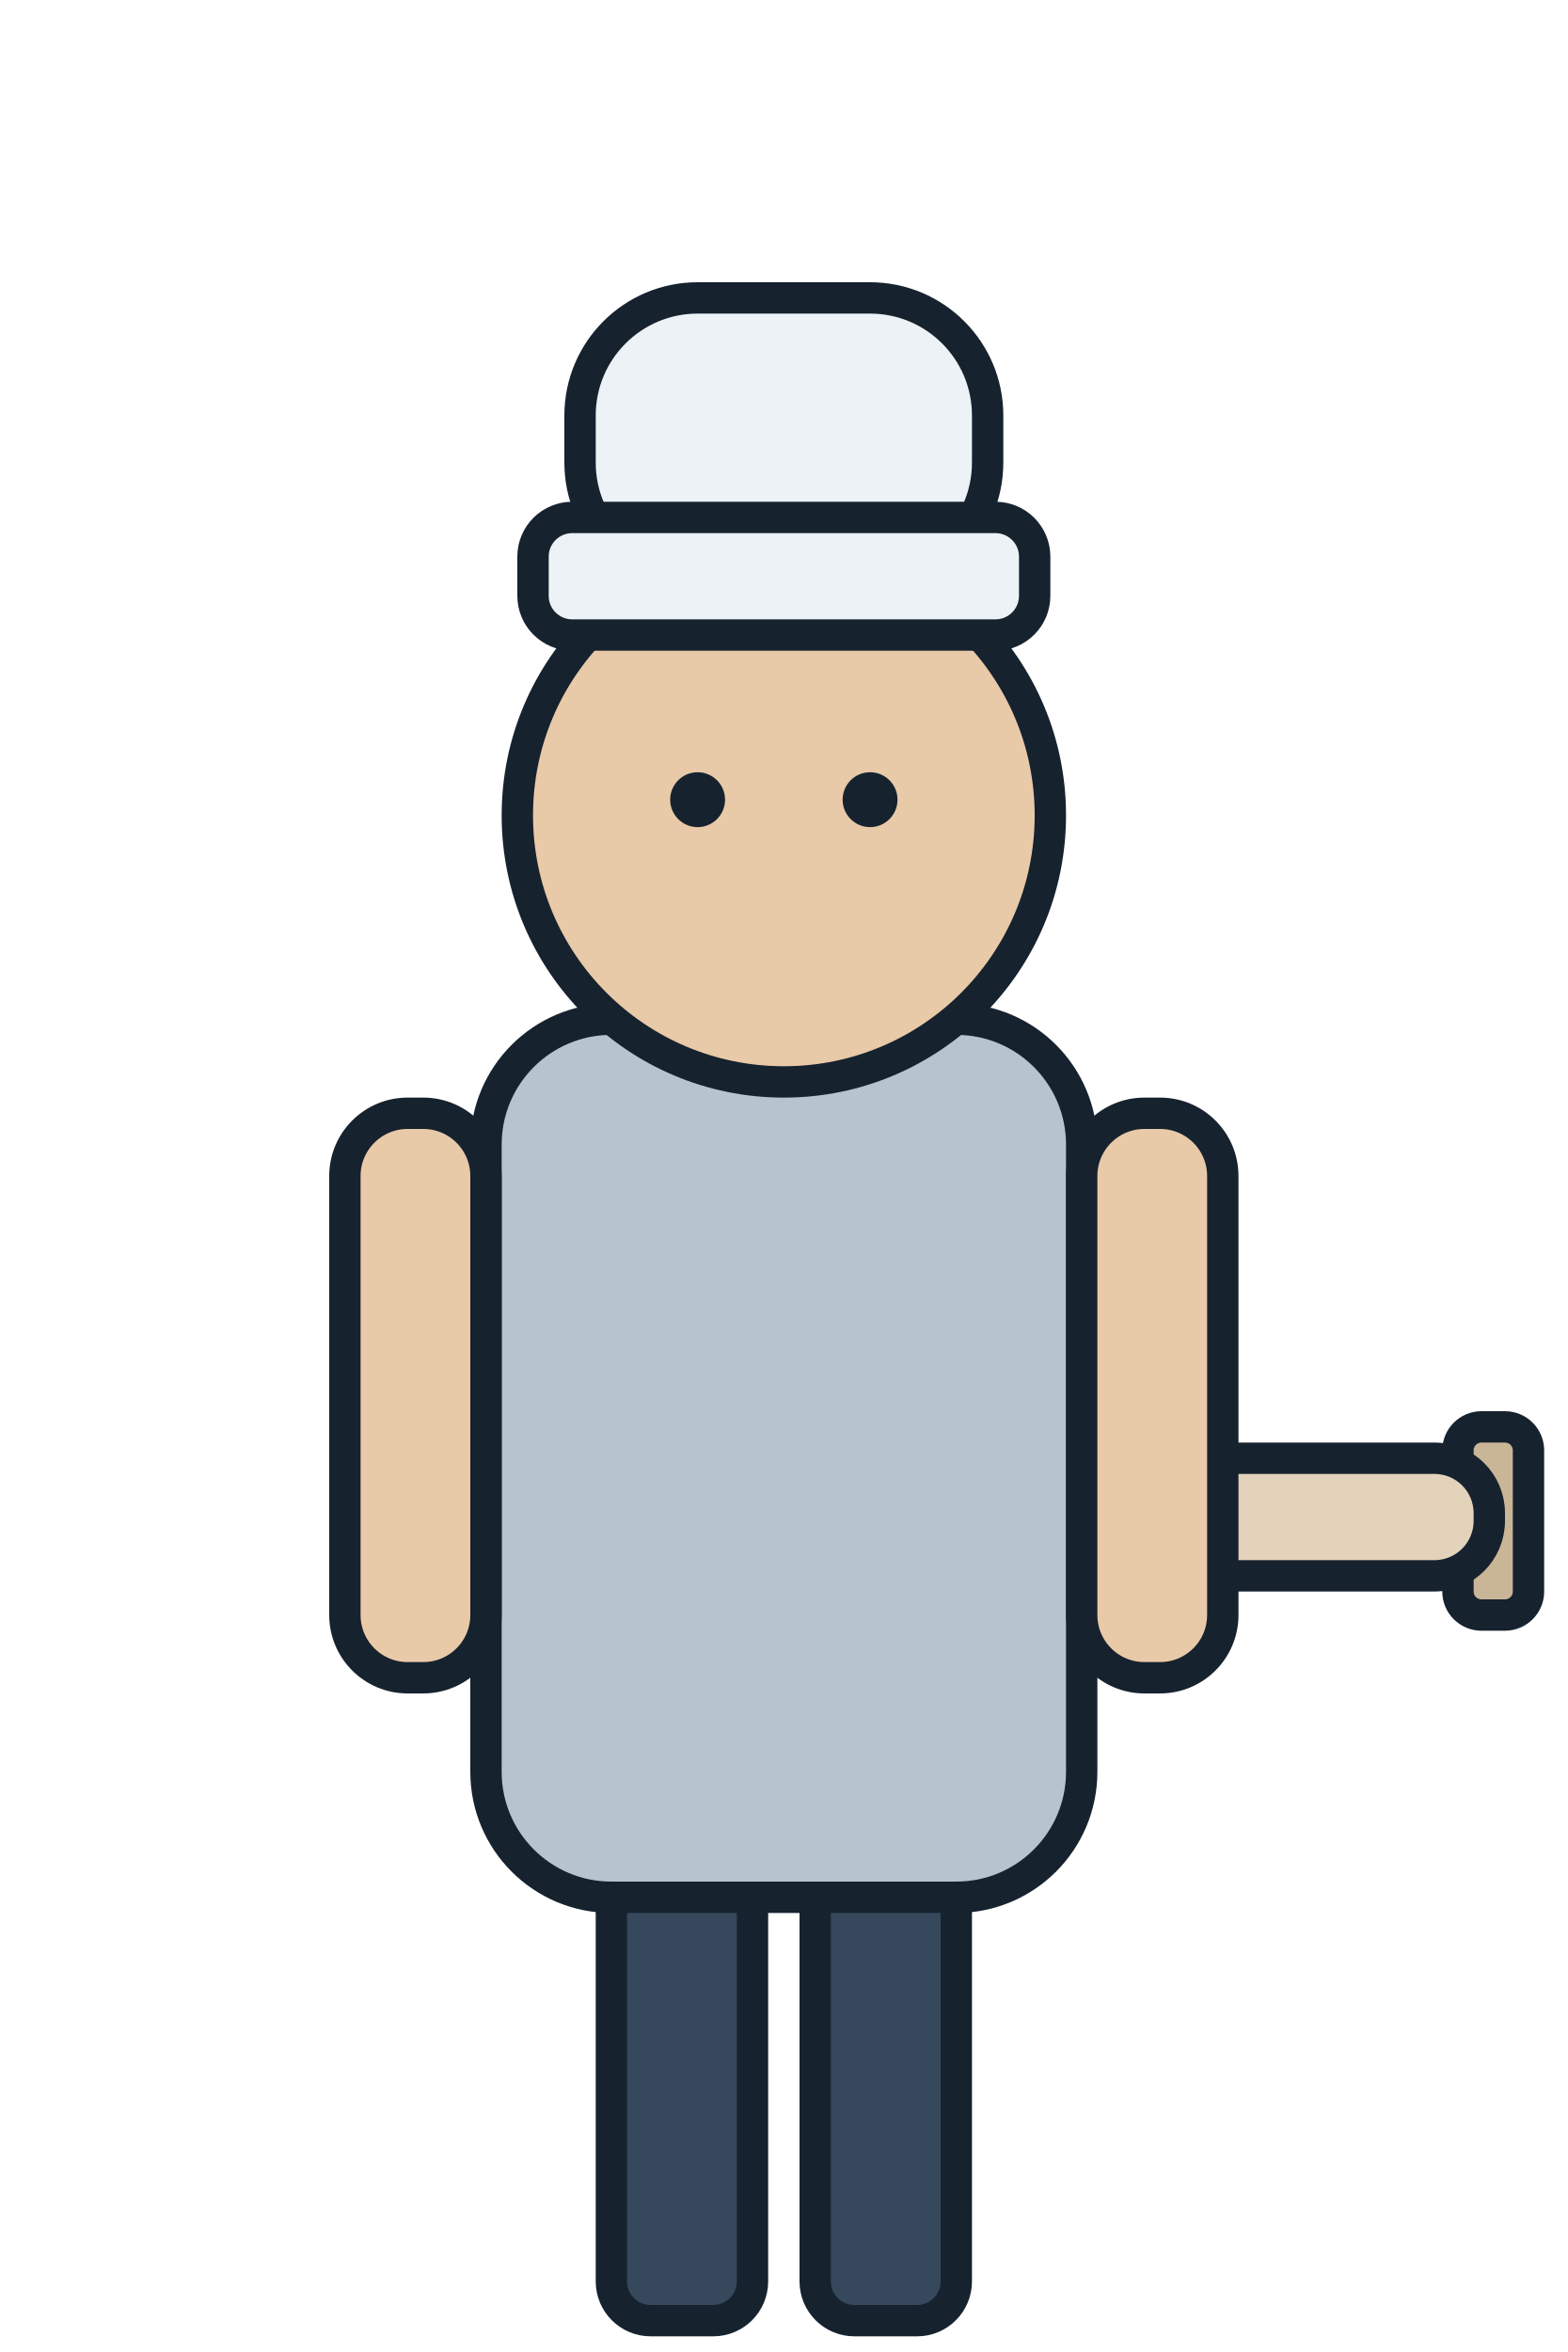
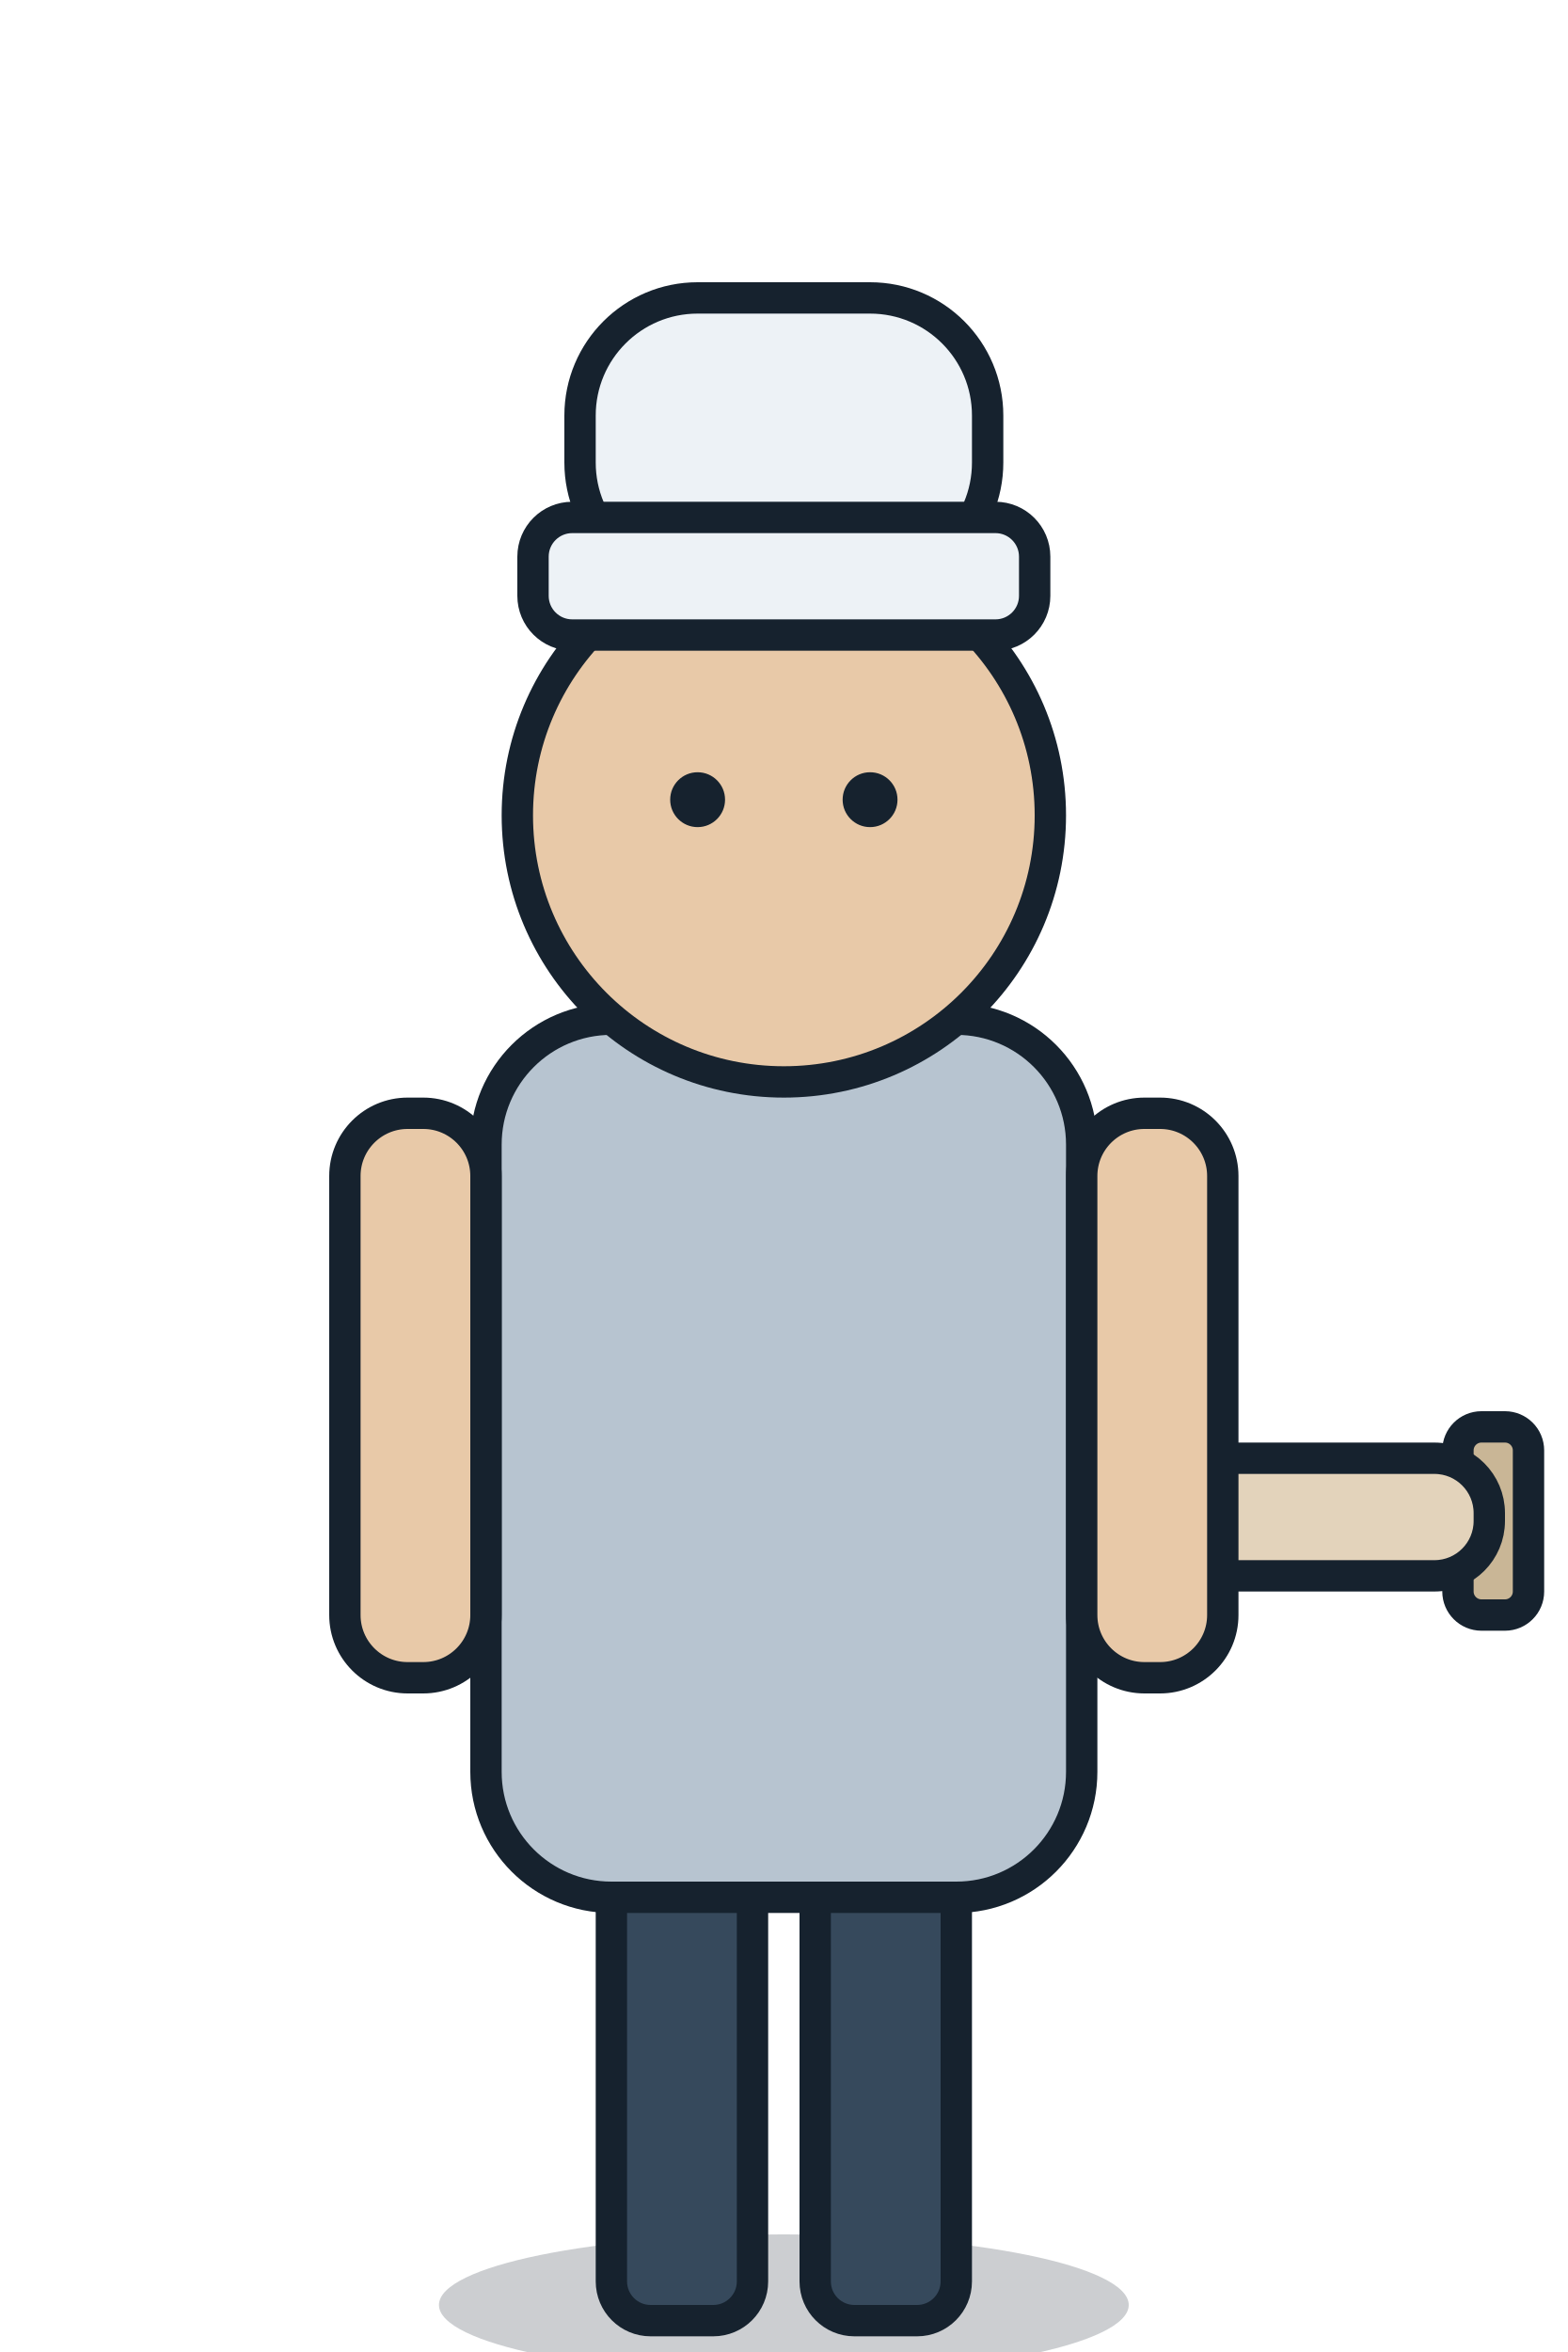
<svg xmlns="http://www.w3.org/2000/svg" viewBox="0 0 200 300" width="200" height="300">
+   <g id="shadow" opacity="0.22">
+     <ellipse cx="100" cy="294" rx="44" ry="9" fill="#16222e" />
+   </g>
  <g fill="none" stroke="#16222e" stroke-width="4" stroke-linejoin="round">
    <rect x="78" y="232" width="18" height="64" rx="5" fill="#36495c" />
    <rect x="104" y="232" width="18" height="64" rx="5" fill="#36495c" />
    <rect x="146" y="182" width="9" height="24" rx="3" fill="#c9b696" />
    <rect x="186" y="182" width="9" height="24" rx="3" fill="#c9b696" />
    <rect x="150" y="186" width="40" height="15" rx="7" fill="#e3d3bb" />
    <rect x="62" y="130" width="76" height="112" rx="16" fill="#b7c4d0" />
    <rect x="44" y="142" width="18" height="72" rx="8" fill="#e8c9a8" />
    <rect x="138" y="142" width="18" height="72" rx="8" fill="#e8c9a8" />
    <circle cx="100" cy="104" r="34" fill="#e8c9a8" />
    <rect x="74" y="38" width="52" height="36" rx="15" fill="#edf2f6" />
    <rect x="68" y="66" width="64" height="15" rx="5" fill="#edf2f6" />
  </g>
  <circle cx="89" cy="102" r="3.5" fill="#16222e" />
  <circle cx="111" cy="102" r="3.5" fill="#16222e" />
</svg>
